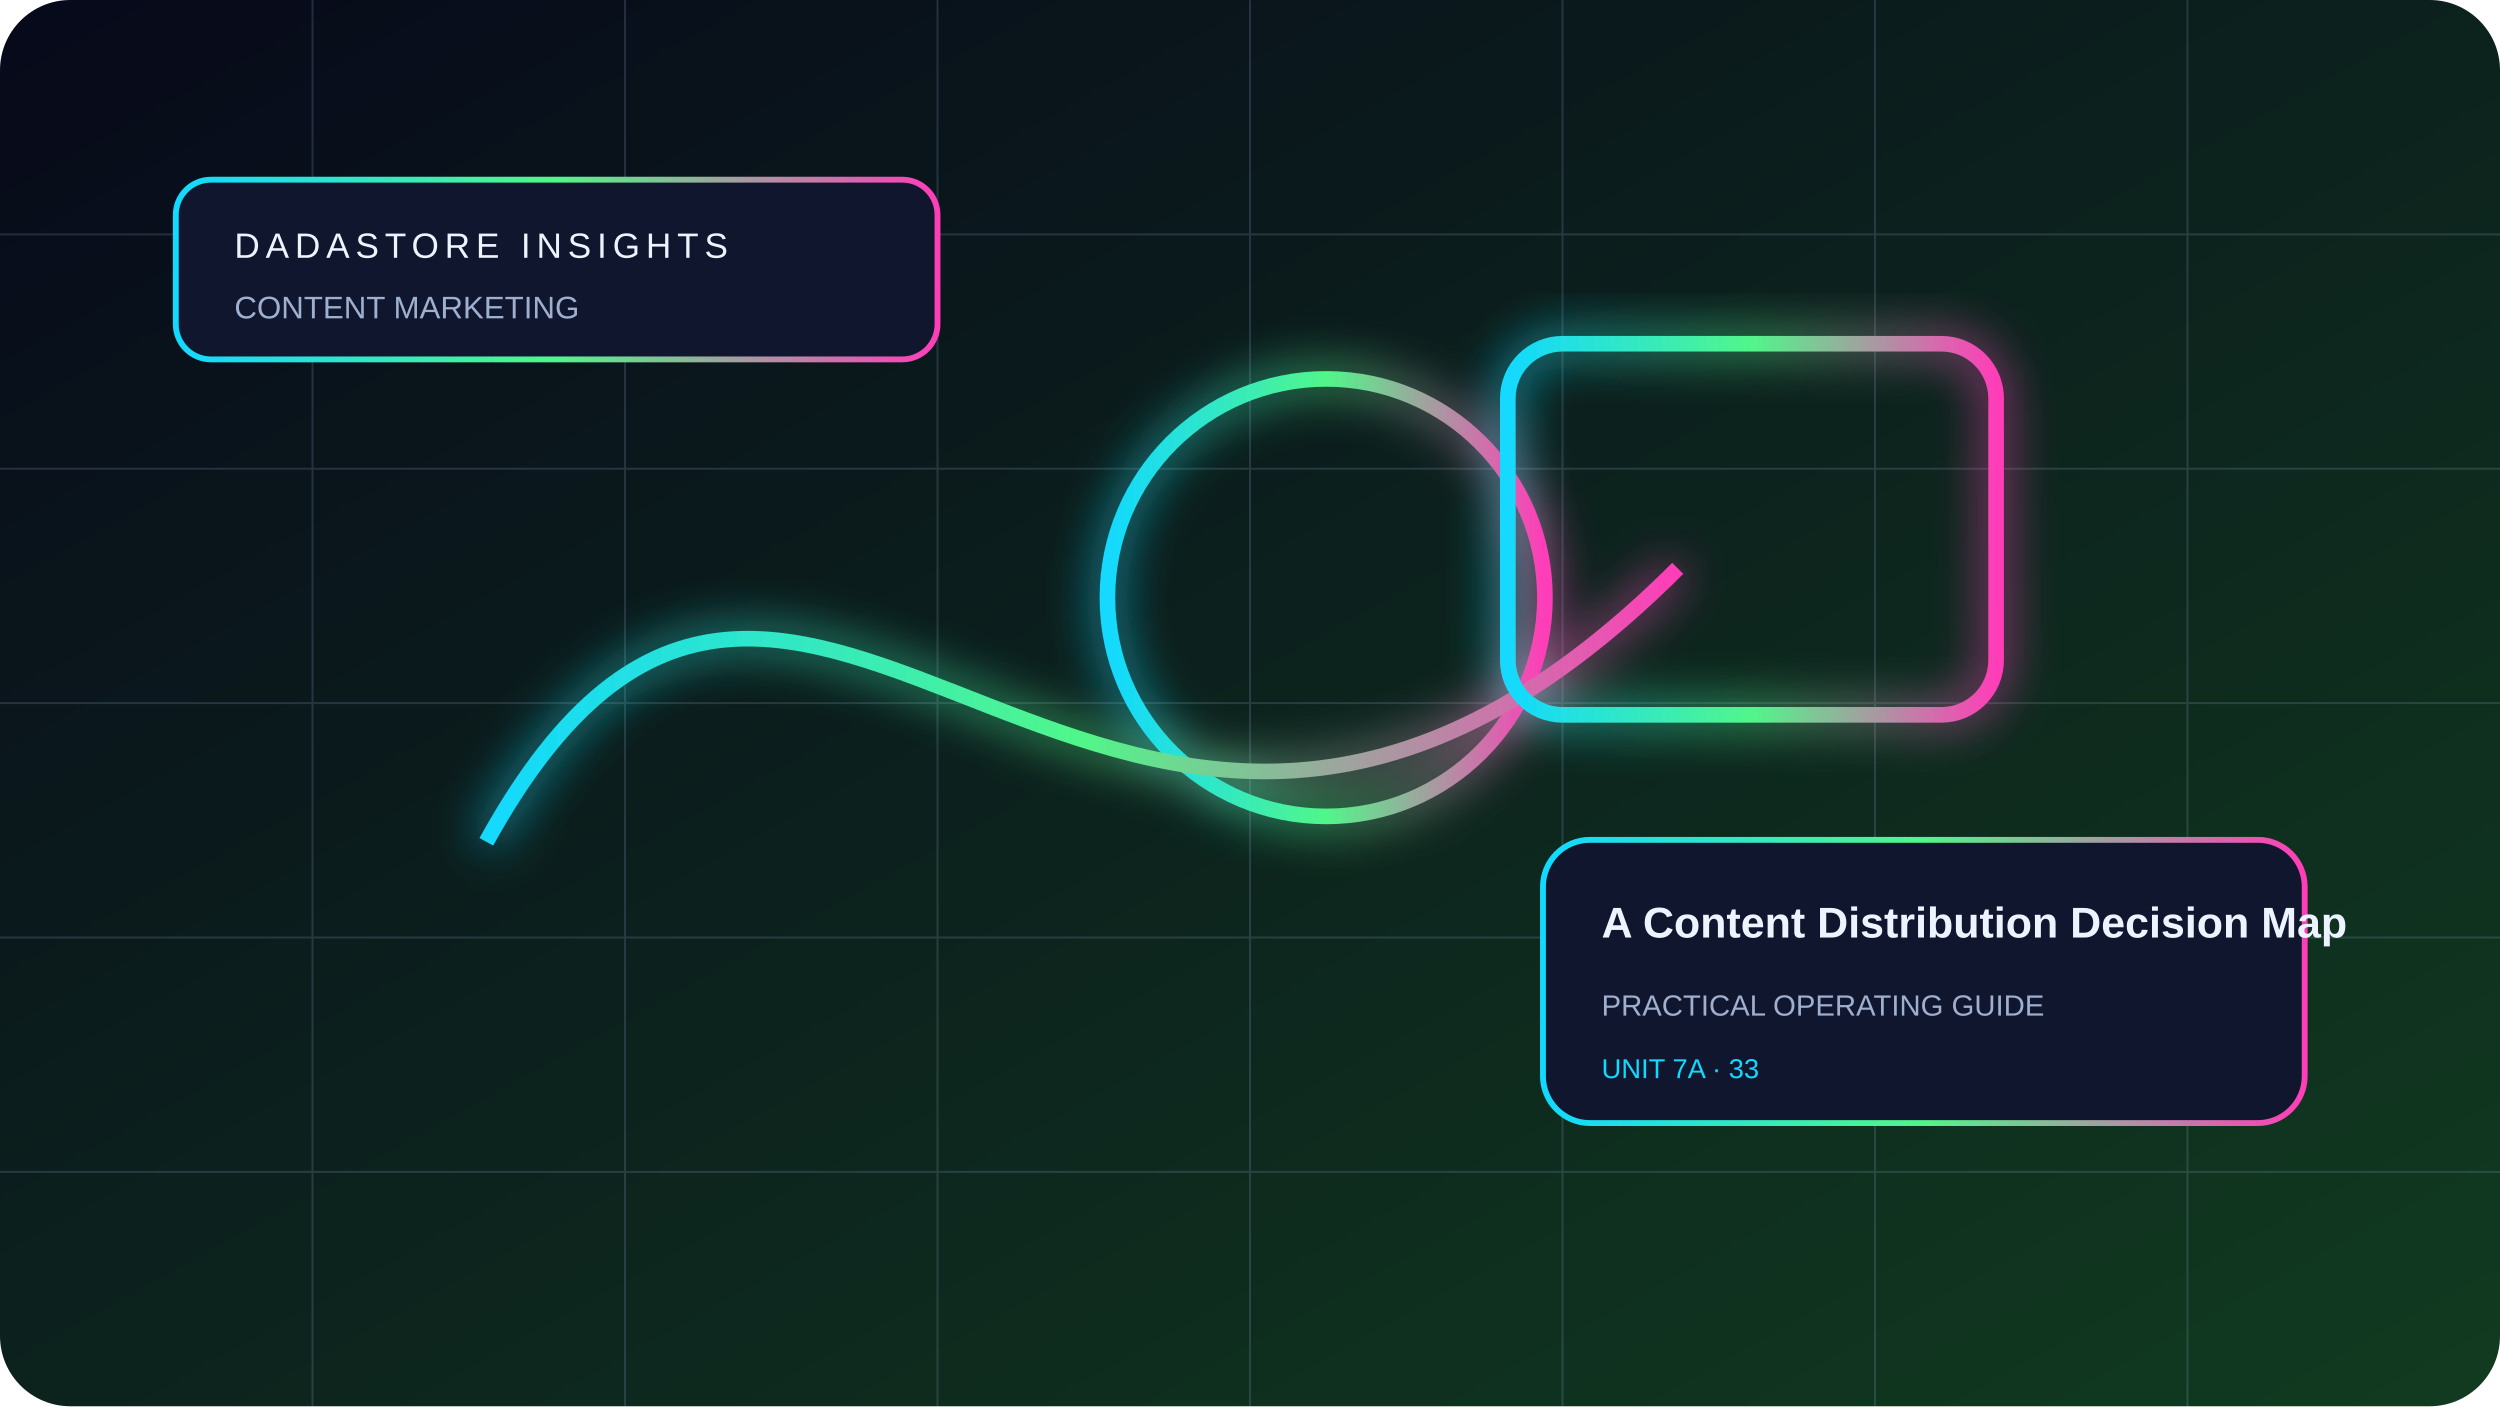
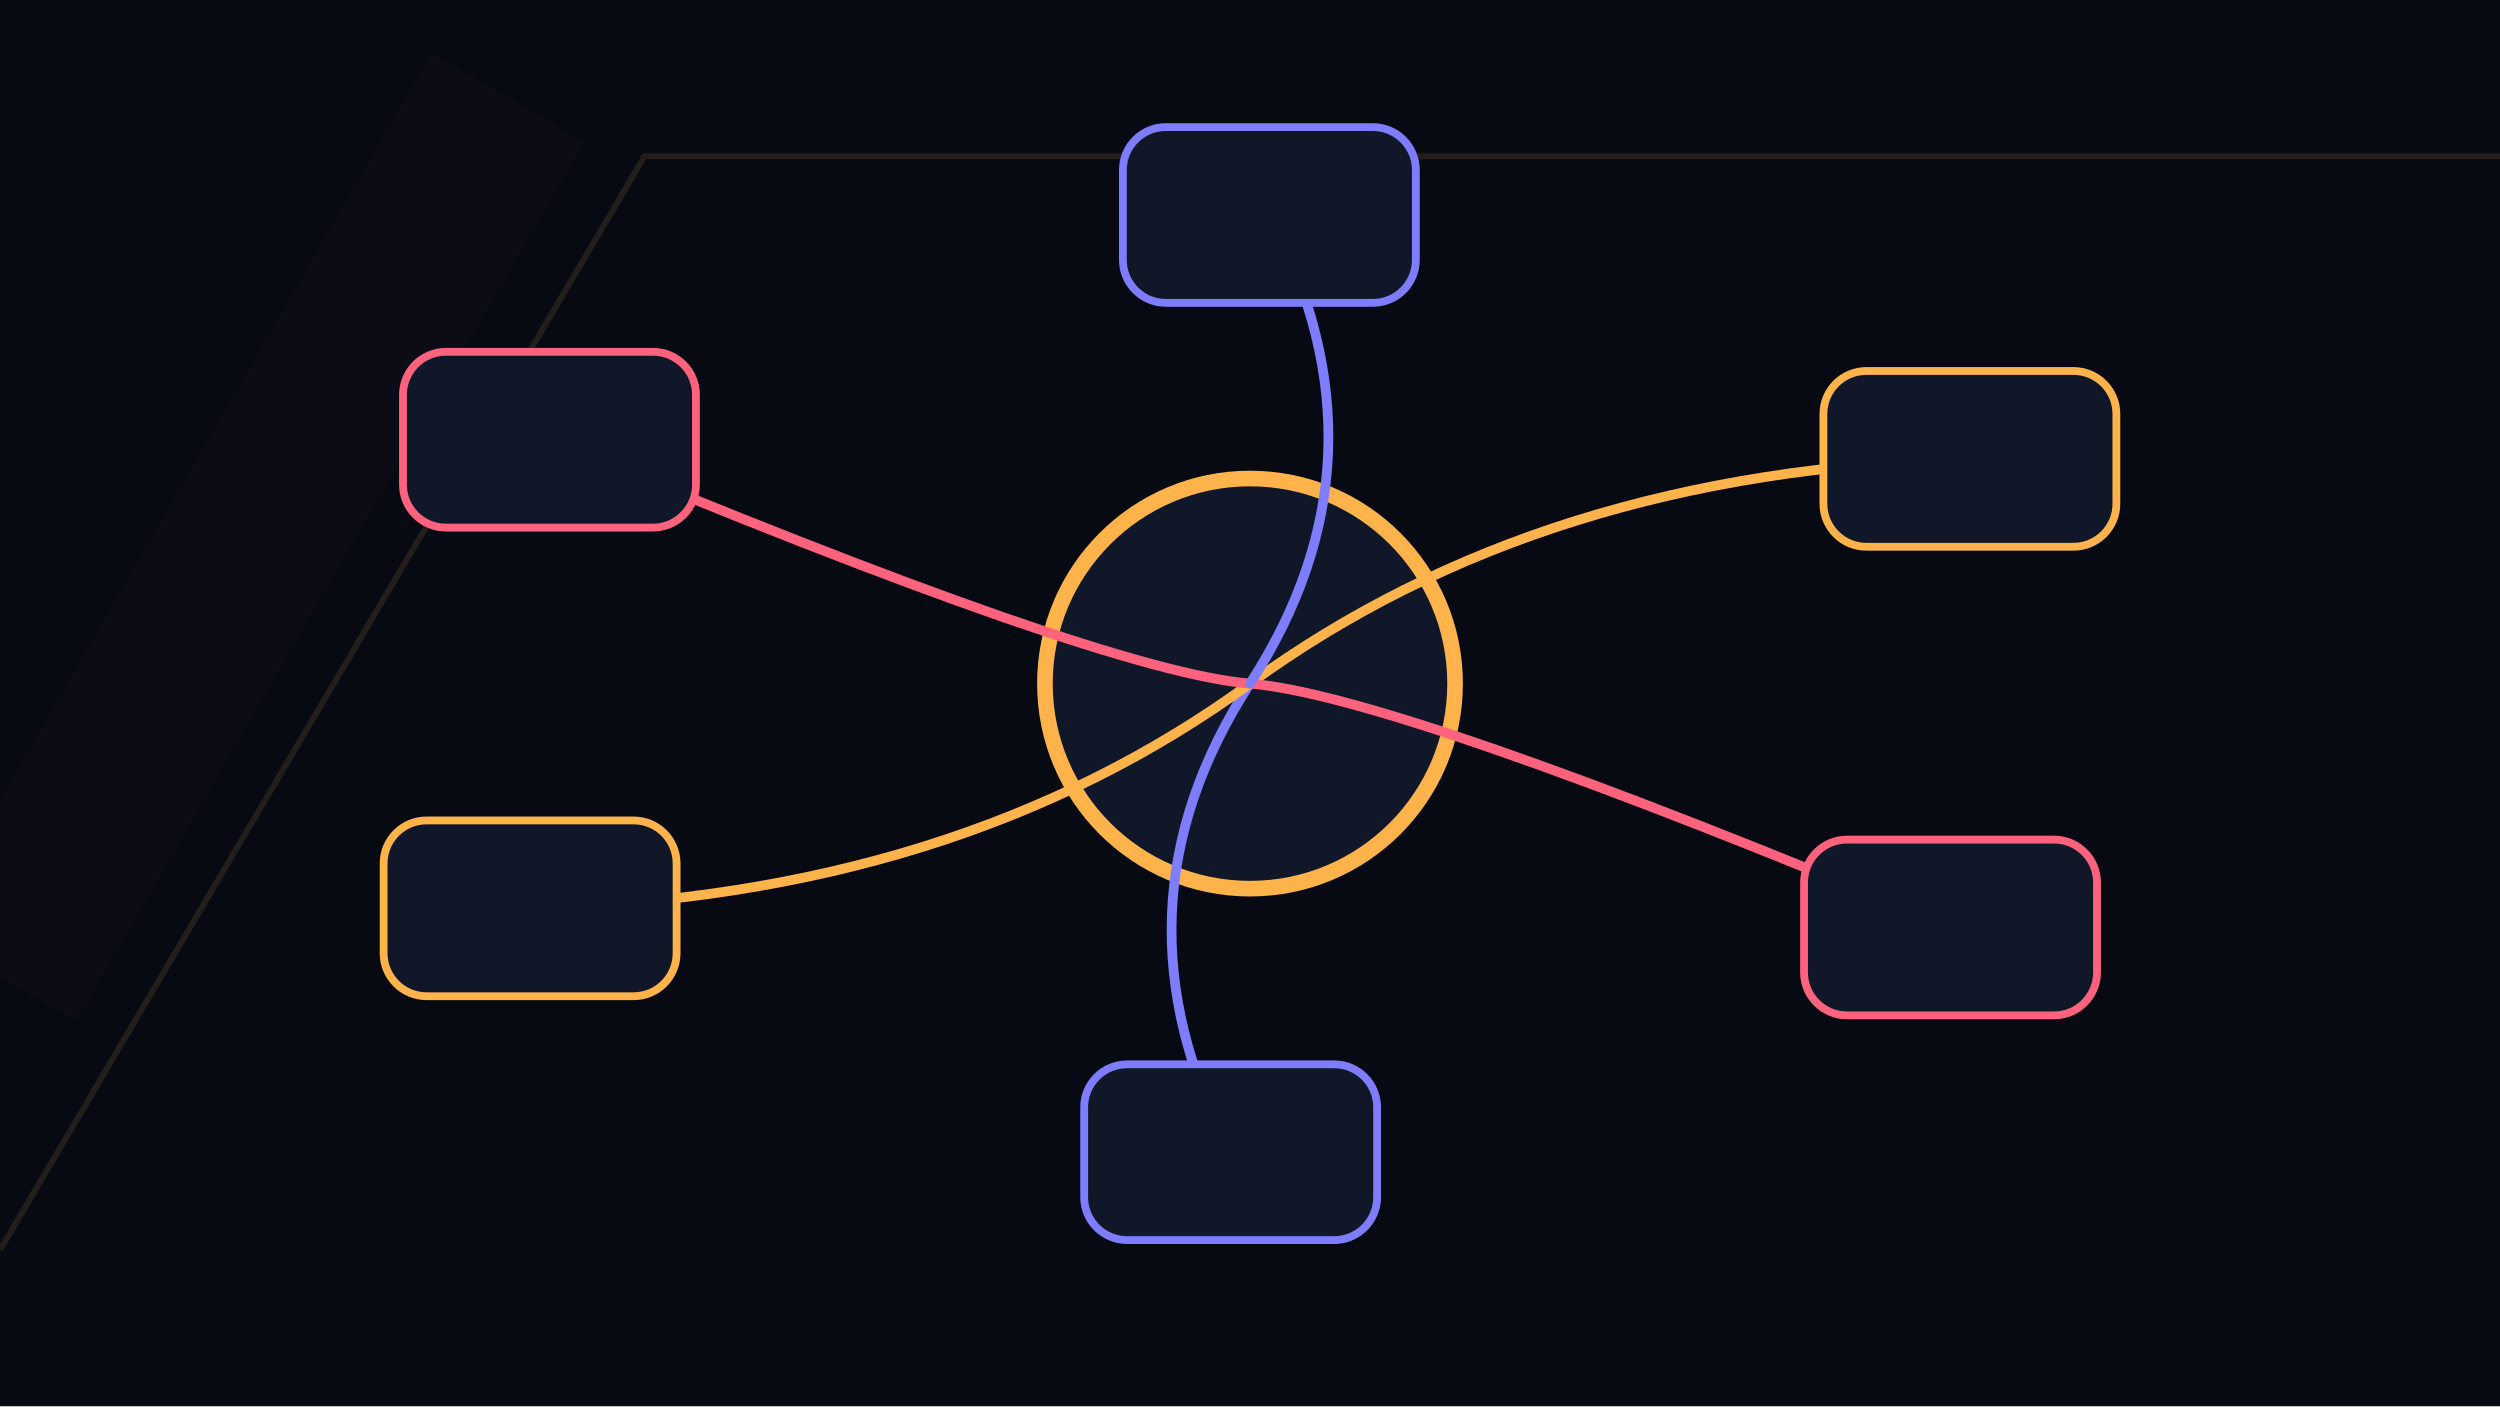
- <svg xmlns="http://www.w3.org/2000/svg" viewBox="0 0 1280 720" role="img" aria-labelledby="title desc">
+ <svg xmlns="http://www.w3.org/2000/svg" width="1280" height="720" viewBox="0 0 1280 720" role="img" aria-labelledby="u7d-title-33 u7d-desc-33" data-unit7d-composition="u7d-33-content-distribution-decision-map" data-unit7d-family="distribution channel map">
  <defs>
-     <linearGradient id="bg" x1="0" y1="0" x2="1" y2="1">
-       <stop stop-color="#07091a" />
-       <stop offset="1" stop-color="hsl(141 55% 15%)" />
+     <linearGradient id="u7d-accent-33" x1="0" y1="0" x2="1" y2="1">
+       <stop stop-color="#ffb34a" />
+       <stop offset=".55" stop-color="#ff627d" />
+       <stop offset="1" stop-color="#7e7cff" />
    </linearGradient>
-     <linearGradient id="line" x1="0" y1="0" x2="1" y2="0">
-       <stop stop-color="#12d9ff" />
-       <stop offset=".5" stop-color="hsl(141 90% 64%)" />
-       <stop offset="1" stop-color="#ff3db8" />
-     </linearGradient>
-     <filter id="glow">
-       <feGaussianBlur stdDeviation="12" result="b" />
-       <feMerge>
-         <feMergeNode in="b" />
-         <feMergeNode in="SourceGraphic" />
-       </feMerge>
-     </filter>
  </defs>
-   <rect width="1280" height="720" rx="36" fill="url(#bg)" />
-   <g opacity=".18" stroke="#a8b8e8">
-     <path d="M0 120H1280M0 240H1280M0 360H1280M0 480H1280M0 600H1280" />
-     <path d="M160 0V720M320 0V720M480 0V720M640 0V720M800 0V720M960 0V720M1120 0V720" />
+   <rect width="1280" height="720" fill="#070a13" />
+   <path d="M0 640L330 80H1280" fill="none" stroke="#ffb34a" stroke-width="3" opacity=".12" />
+   <path d="M0 500L260 50" stroke="#ff627d" stroke-width="90" opacity=".025" />
+   <g data-visual-type="map">
+     <circle cx="640" cy="350" r="105" fill="#101729" stroke="#ffb34a" stroke-width="8" opacity="1" />
+     <path d="M640 350Q790 240.609 1008.585 234.938" stroke="#ffb34a" stroke-width="5" fill="none" opacity="1" stroke-linecap="round" stroke-linejoin="round" />
+     <rect x="933.585" y="189.938" width="150" height="90" rx="22" fill="#101729" stroke="#ffb34a" stroke-width="4" opacity="1" />
+     <path d="M640 350Q715 356.133 998.674 474.871" stroke="#ff627d" stroke-width="5" fill="none" opacity="1" stroke-linecap="round" stroke-linejoin="round" />
+     <rect x="923.674" y="429.871" width="150" height="90" rx="22" fill="#101729" stroke="#ff627d" stroke-width="4" opacity="1" />
+     <path d="M640 350Q565 465.525 630.089 589.933" stroke="#7e7cff" stroke-width="5" fill="none" opacity="1" stroke-linecap="round" stroke-linejoin="round" />
+     <rect x="555.089" y="544.933" width="150" height="90" rx="22" fill="#101729" stroke="#7e7cff" stroke-width="4" opacity="1" />
+     <path d="M640 350Q490 459.391 271.415 465.062" stroke="#ffb34a" stroke-width="5" fill="none" opacity="1" stroke-linecap="round" stroke-linejoin="round" />
+     <rect x="196.415" y="420.062" width="150" height="90" rx="22" fill="#101729" stroke="#ffb34a" stroke-width="4" opacity="1" />
+     <path d="M640 350Q565 343.867 281.326 225.129" stroke="#ff627d" stroke-width="5" fill="none" opacity="1" stroke-linecap="round" stroke-linejoin="round" />
+     <rect x="206.326" y="180.129" width="150" height="90" rx="22" fill="#101729" stroke="#ff627d" stroke-width="4" opacity="1" />
+     <path d="M640 350Q715 234.475 649.911 110.067" stroke="#7e7cff" stroke-width="5" fill="none" opacity="1" stroke-linecap="round" stroke-linejoin="round" />
+     <rect x="574.911" y="65.067" width="150" height="90" rx="22" fill="#101729" stroke="#7e7cff" stroke-width="4" opacity="1" />
  </g>
-   <g fill="none" stroke="url(#line)" stroke-width="8" filter="url(#glow)">
-     <circle cx="679" cy="306" r="112" />
-     <path d="M249 431 C409 141,569 581,859 291" />
-     <rect x="772" y="176" width="250" height="190" rx="28" />
-   </g>
-   <g fill="#10162e" stroke="url(#line)" stroke-width="3">
-     <rect x="90" y="92" width="390" height="92" rx="18" />
-     <rect x="790" y="430" width="390" height="145" rx="24" />
-   </g>
-   <g fill="#edf4ff" font-family="Arial,sans-serif">
-     <text x="120" y="132" font-size="18" letter-spacing="3">DADASTORE INSIGHTS</text>
-     <text x="120" y="163" font-size="16" fill="#9fb0cf">CONTENT MARKETING</text>
-     <text x="820" y="480" font-size="22" font-weight="700">A Content Distribution Decision Map</text>
-     <text x="820" y="520" font-size="15" fill="#9fb0cf">PRACTICAL OPERATING GUIDE</text>
-     <text x="820" y="552" font-size="14" fill="#12d9ff">UNIT 7A · 33</text>
-   </g>
+   <path d="M70 665H1210" stroke="url(#u7d-accent-33)" stroke-width="3" opacity=".5" />
</svg>
